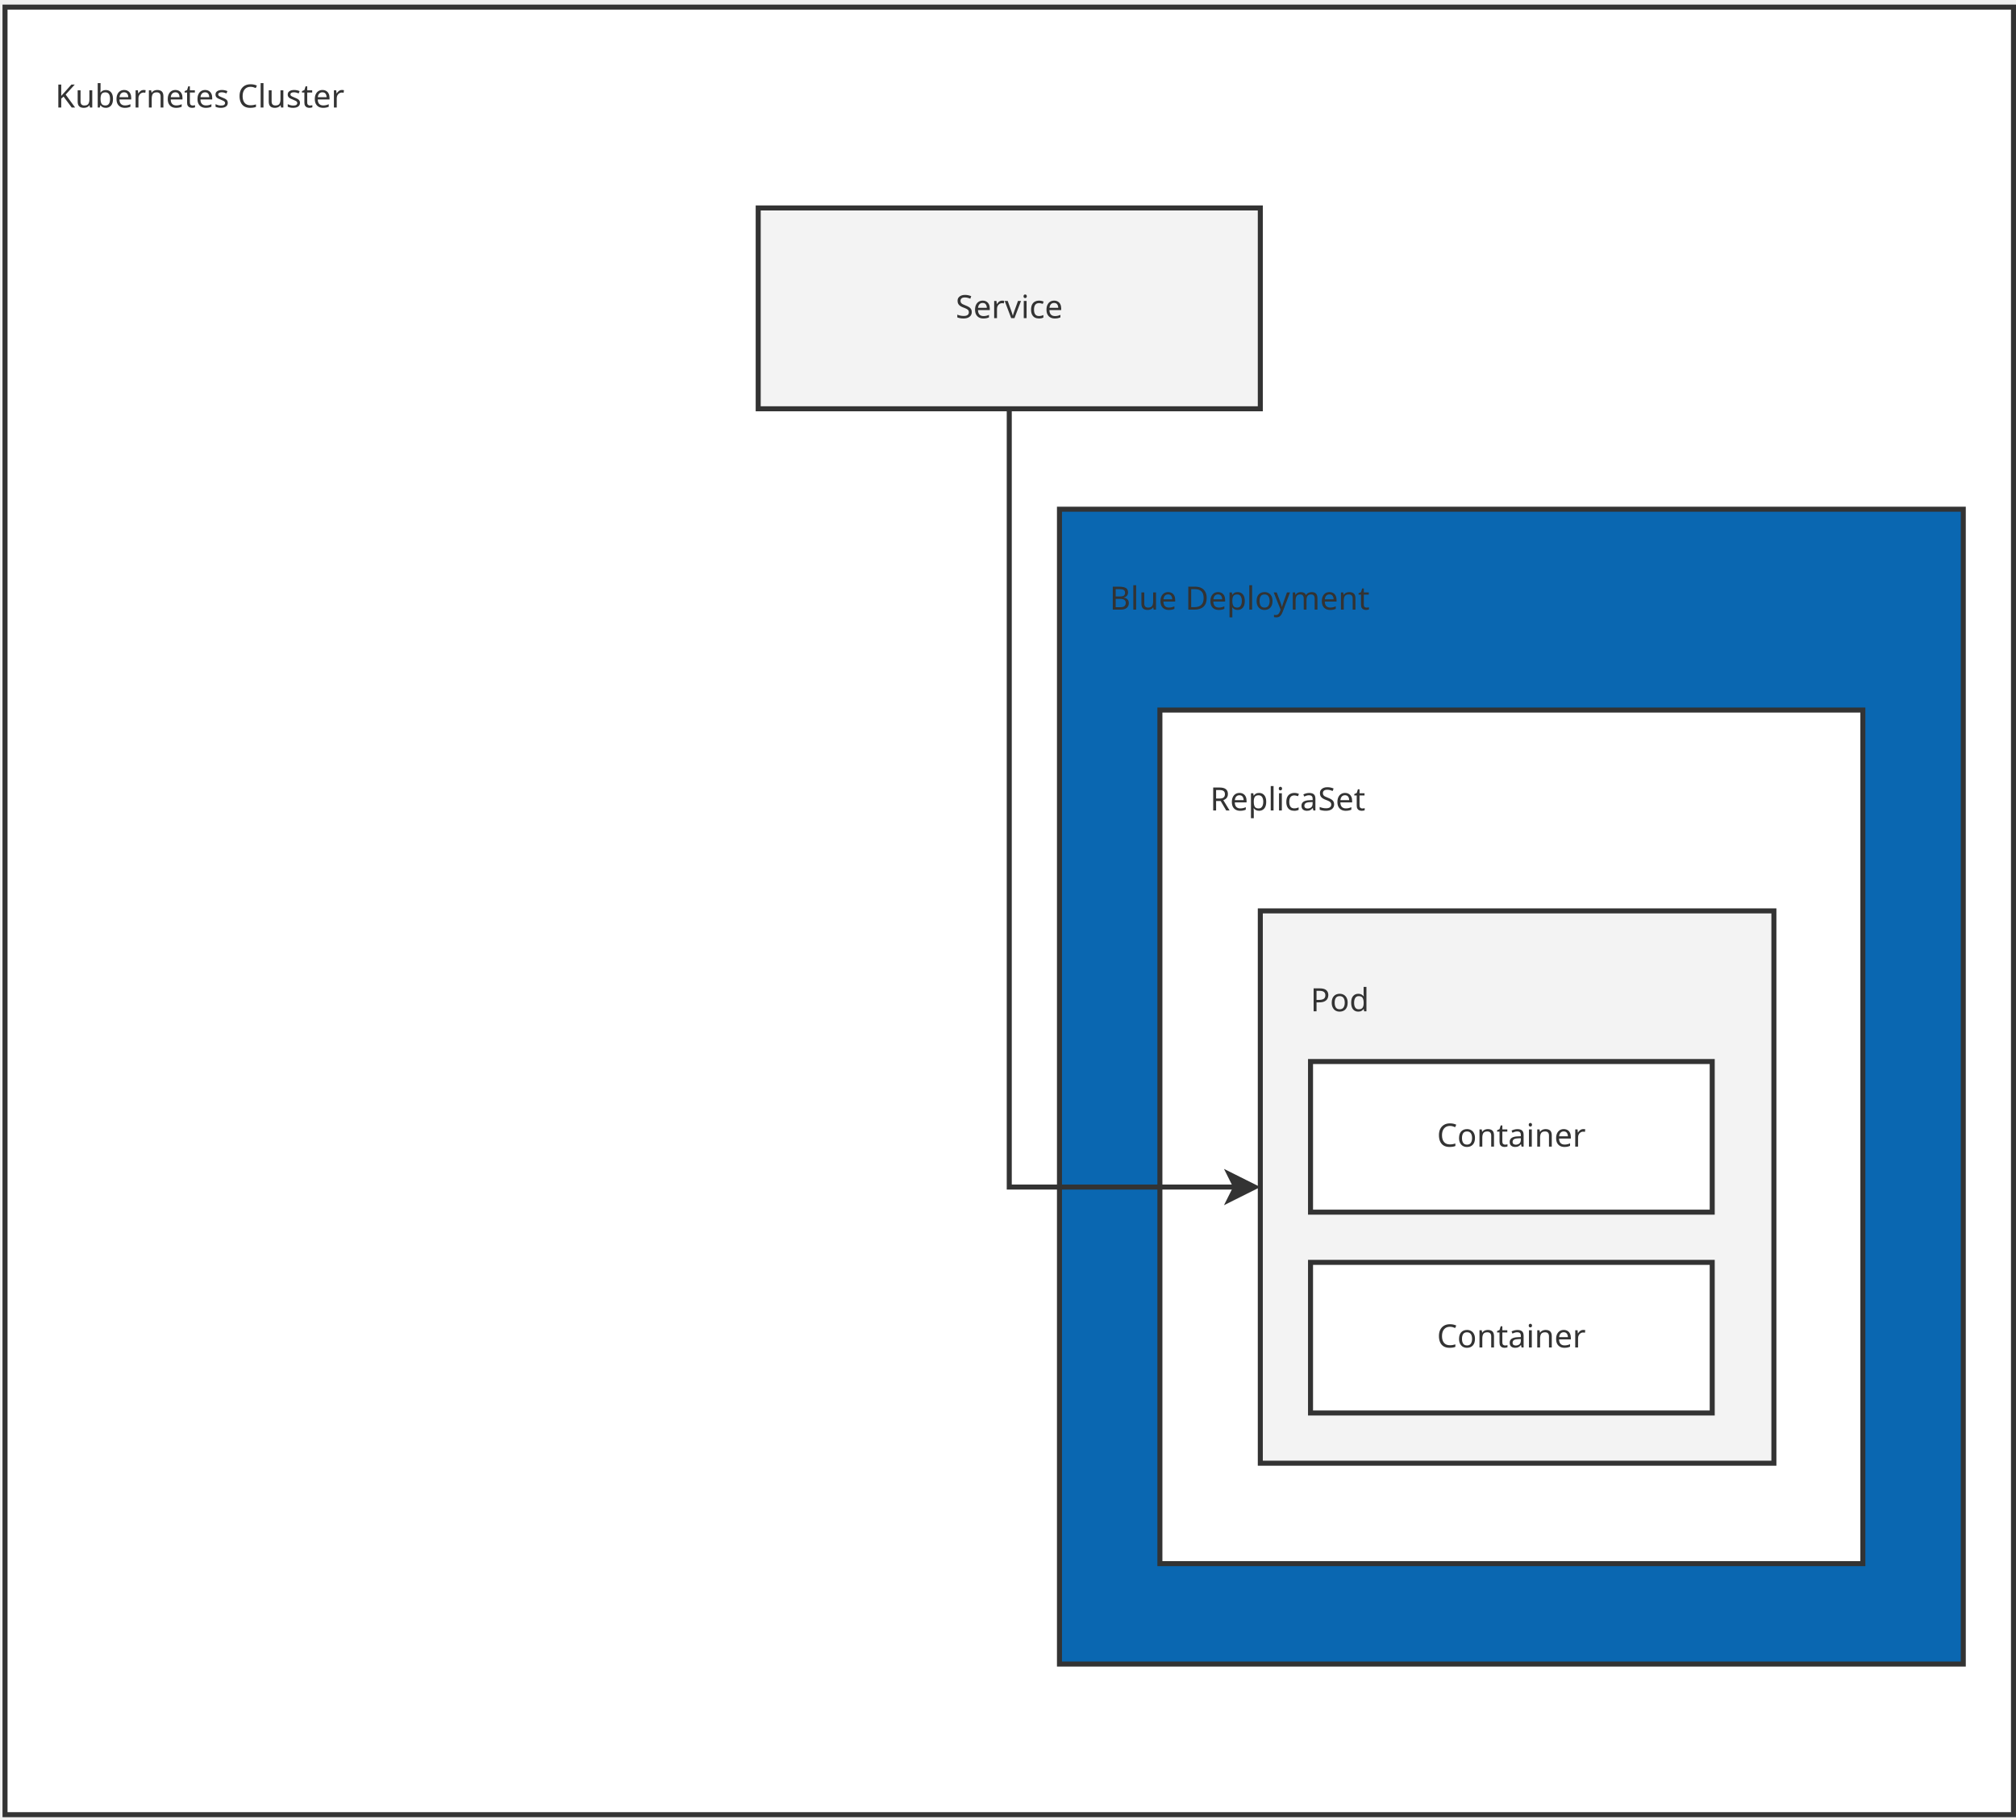
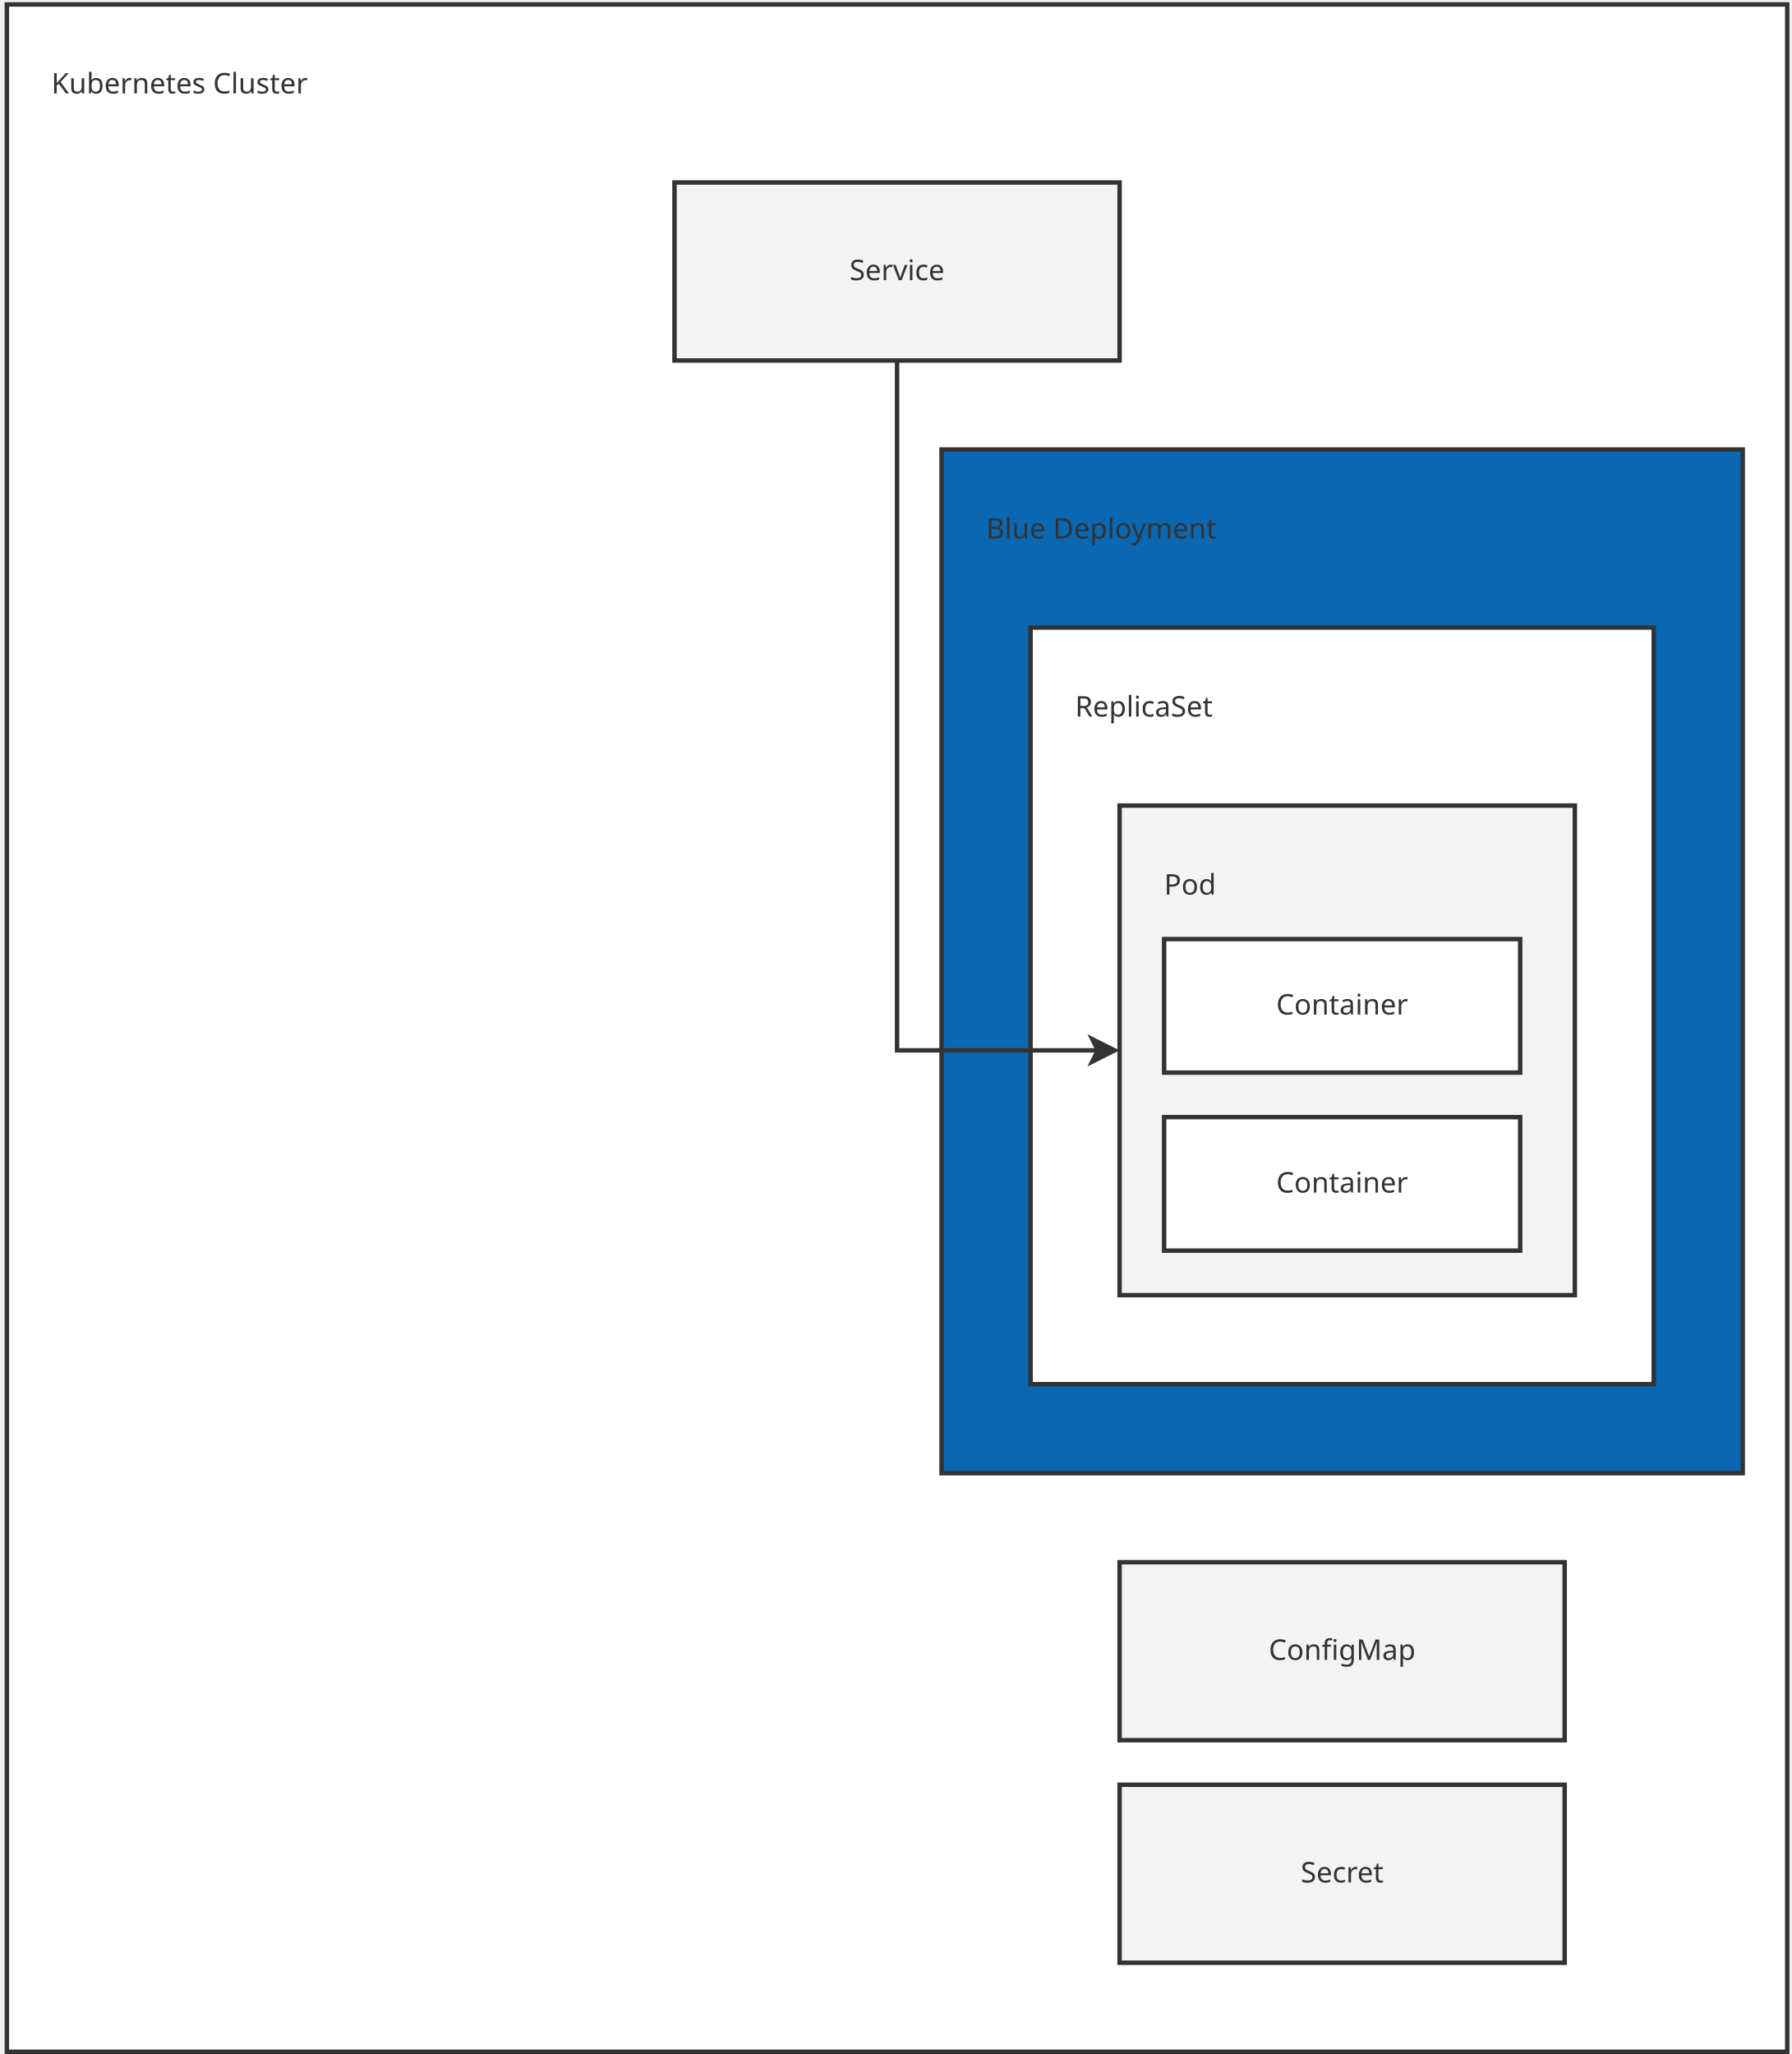
- <svg xmlns="http://www.w3.org/2000/svg" width="41cm" height="37cm" viewBox="-402 118 803 723">
+ <svg xmlns="http://www.w3.org/2000/svg" width="41cm" height="47cm" viewBox="-402 118 803 923">
  <g>
-     <rect style="fill: #ffffff" x="-400" y="120" width="800" height="720" />
-     <rect style="fill: none; fill-opacity:0; stroke-width: 2; stroke: #333333" x="-400" y="120" width="800" height="720" />
-     <text font-size="12.8" style="fill: #333333;text-anchor:middle;font-family:sans-serif;font-style:normal;font-weight:normal" x="0" y="483.9">
-       <tspan x="0" y="483.9" />
+     <rect style="fill: #ffffff" x="-400" y="120" width="800" height="920" />
+     <rect style="fill: none; fill-opacity:0; stroke-width: 2; stroke: #333333" x="-400" y="120" width="800" height="920" />
+     <text font-size="12.8" style="fill: #333333;text-anchor:middle;font-family:sans-serif;font-style:normal;font-weight:normal" x="0" y="583.9">
+       <tspan x="0" y="583.9" />
    </text>
  </g>
  <text font-size="12.8" style="fill: #333333;text-anchor:start;font-family:sans-serif;font-style:normal;font-weight:normal" x="-210" y="324">
    <tspan x="-210" y="324" />
  </text>
  <text font-size="12.8" style="fill: #333333;text-anchor:start;font-family:sans-serif;font-style:normal;font-weight:normal" x="-210" y="324">
    <tspan x="-210" y="324" />
  </text>
  <text font-size="12.8" style="fill: #333333;text-anchor:start;font-family:sans-serif;font-style:normal;font-weight:normal" x="-380" y="160">
    <tspan x="-380" y="160">Kubernetes Cluster</tspan>
  </text>
  <text font-size="12.8" style="fill: #333333;text-anchor:start;font-family:sans-serif;font-style:normal;font-weight:normal" x="-200" y="570">
    <tspan x="-200" y="570" />
  </text>
  <text font-size="12.8" style="fill: #333333;text-anchor:start;font-family:sans-serif;font-style:normal;font-weight:normal" x="0" y="240">
    <tspan x="0" y="240" />
  </text>
  <g>
    <rect style="fill: #f3f3f3" x="-100" y="200" width="200" height="80" />
    <rect style="fill: none; fill-opacity:0; stroke-width: 2; stroke: #333333" x="-100" y="200" width="200" height="80" />
    <text font-size="12.8" style="fill: #333333;text-anchor:middle;font-family:sans-serif;font-style:normal;font-weight:normal" x="0" y="243.9">
      <tspan x="0" y="243.9">Service</tspan>
    </text>
  </g>
  <g>
    <rect style="fill: #0a67b1" x="20" y="320" width="360" height="460" />
    <rect style="fill: none; fill-opacity:0; stroke-width: 2; stroke: #333333" x="20" y="320" width="360" height="460" />
    <text font-size="12.8" style="fill: #333333;text-anchor:middle;font-family:sans-serif;font-style:normal;font-weight:normal" x="200" y="553.9">
      <tspan x="200" y="553.9" />
    </text>
  </g>
  <text font-size="12.8" style="fill: #333333;text-anchor:start;font-family:sans-serif;font-style:normal;font-weight:normal" x="40" y="360">
    <tspan x="40" y="360">Blue Deployment</tspan>
  </text>
  <g>
    <rect style="fill: #ffffff" x="60" y="400" width="280" height="340" />
    <rect style="fill: none; fill-opacity:0; stroke-width: 2; stroke: #333333" x="60" y="400" width="280" height="340" />
    <text font-size="12.8" style="fill: #333333;text-anchor:middle;font-family:sans-serif;font-style:normal;font-weight:normal" x="200" y="573.9">
      <tspan x="200" y="573.9" />
    </text>
  </g>
  <text font-size="12.8" style="fill: #333333;text-anchor:start;font-family:sans-serif;font-style:normal;font-weight:normal" x="80" y="440">
    <tspan x="80" y="440">ReplicaSet</tspan>
  </text>
  <g>
    <rect style="fill: #f3f3f3" x="100" y="480" width="204.566" height="220" />
    <rect style="fill: none; fill-opacity:0; stroke-width: 2; stroke: #333333" x="100" y="480" width="204.566" height="220" />
    <text font-size="12.8" style="fill: #333333;text-anchor:middle;font-family:sans-serif;font-style:normal;font-weight:normal" x="202.283" y="593.9">
      <tspan x="202.283" y="593.9" />
    </text>
  </g>
  <text font-size="12.8" style="fill: #333333;text-anchor:start;font-family:sans-serif;font-style:normal;font-weight:normal" x="120" y="520">
    <tspan x="120" y="520">Pod</tspan>
  </text>
  <g>
    <rect style="fill: #ffffff" x="120" y="540" width="160" height="60" />
    <rect style="fill: none; fill-opacity:0; stroke-width: 2; stroke: #333333" x="120" y="540" width="160" height="60" />
    <text font-size="12.8" style="fill: #333333;text-anchor:middle;font-family:sans-serif;font-style:normal;font-weight:normal" x="200" y="573.9">
      <tspan x="200" y="573.9">Container</tspan>
    </text>
  </g>
  <g>
    <rect style="fill: #ffffff" x="120" y="620" width="160" height="60" />
    <rect style="fill: none; fill-opacity:0; stroke-width: 2; stroke: #333333" x="120" y="620" width="160" height="60" />
    <text font-size="12.8" style="fill: #333333;text-anchor:middle;font-family:sans-serif;font-style:normal;font-weight:normal" x="200" y="653.9">
      <tspan x="200" y="653.9">Container</tspan>
    </text>
  </g>
  <g>
    <polyline style="fill: none; fill-opacity:0; stroke-width: 2; stroke: #333333" points="0,280 0,590 90.264,590 " />
    <polygon style="fill: #333333" points="97.764,590 87.764,595 90.264,590 87.764,585 " />
    <polygon style="fill: none; fill-opacity:0; stroke-width: 2; stroke: #333333" points="97.764,590 87.764,595 90.264,590 87.764,585 " />
  </g>
+   <g>
+     <rect style="fill: #f3f3f3" x="100" y="820" width="200" height="80" />
+     <rect style="fill: none; fill-opacity:0; stroke-width: 2; stroke: #333333" x="100" y="820" width="200" height="80" />
+     <text font-size="12.8" style="fill: #333333;text-anchor:middle;font-family:sans-serif;font-style:normal;font-weight:normal" x="200" y="863.9">
+       <tspan x="200" y="863.9">ConfigMap</tspan>
+     </text>
+   </g>
+   <g>
+     <rect style="fill: #f3f3f3" x="100" y="920" width="200" height="80" />
+     <rect style="fill: none; fill-opacity:0; stroke-width: 2; stroke: #333333" x="100" y="920" width="200" height="80" />
+     <text font-size="12.8" style="fill: #333333;text-anchor:middle;font-family:sans-serif;font-style:normal;font-weight:normal" x="200" y="963.9">
+       <tspan x="200" y="963.9">Secret</tspan>
+     </text>
+   </g>
</svg>
